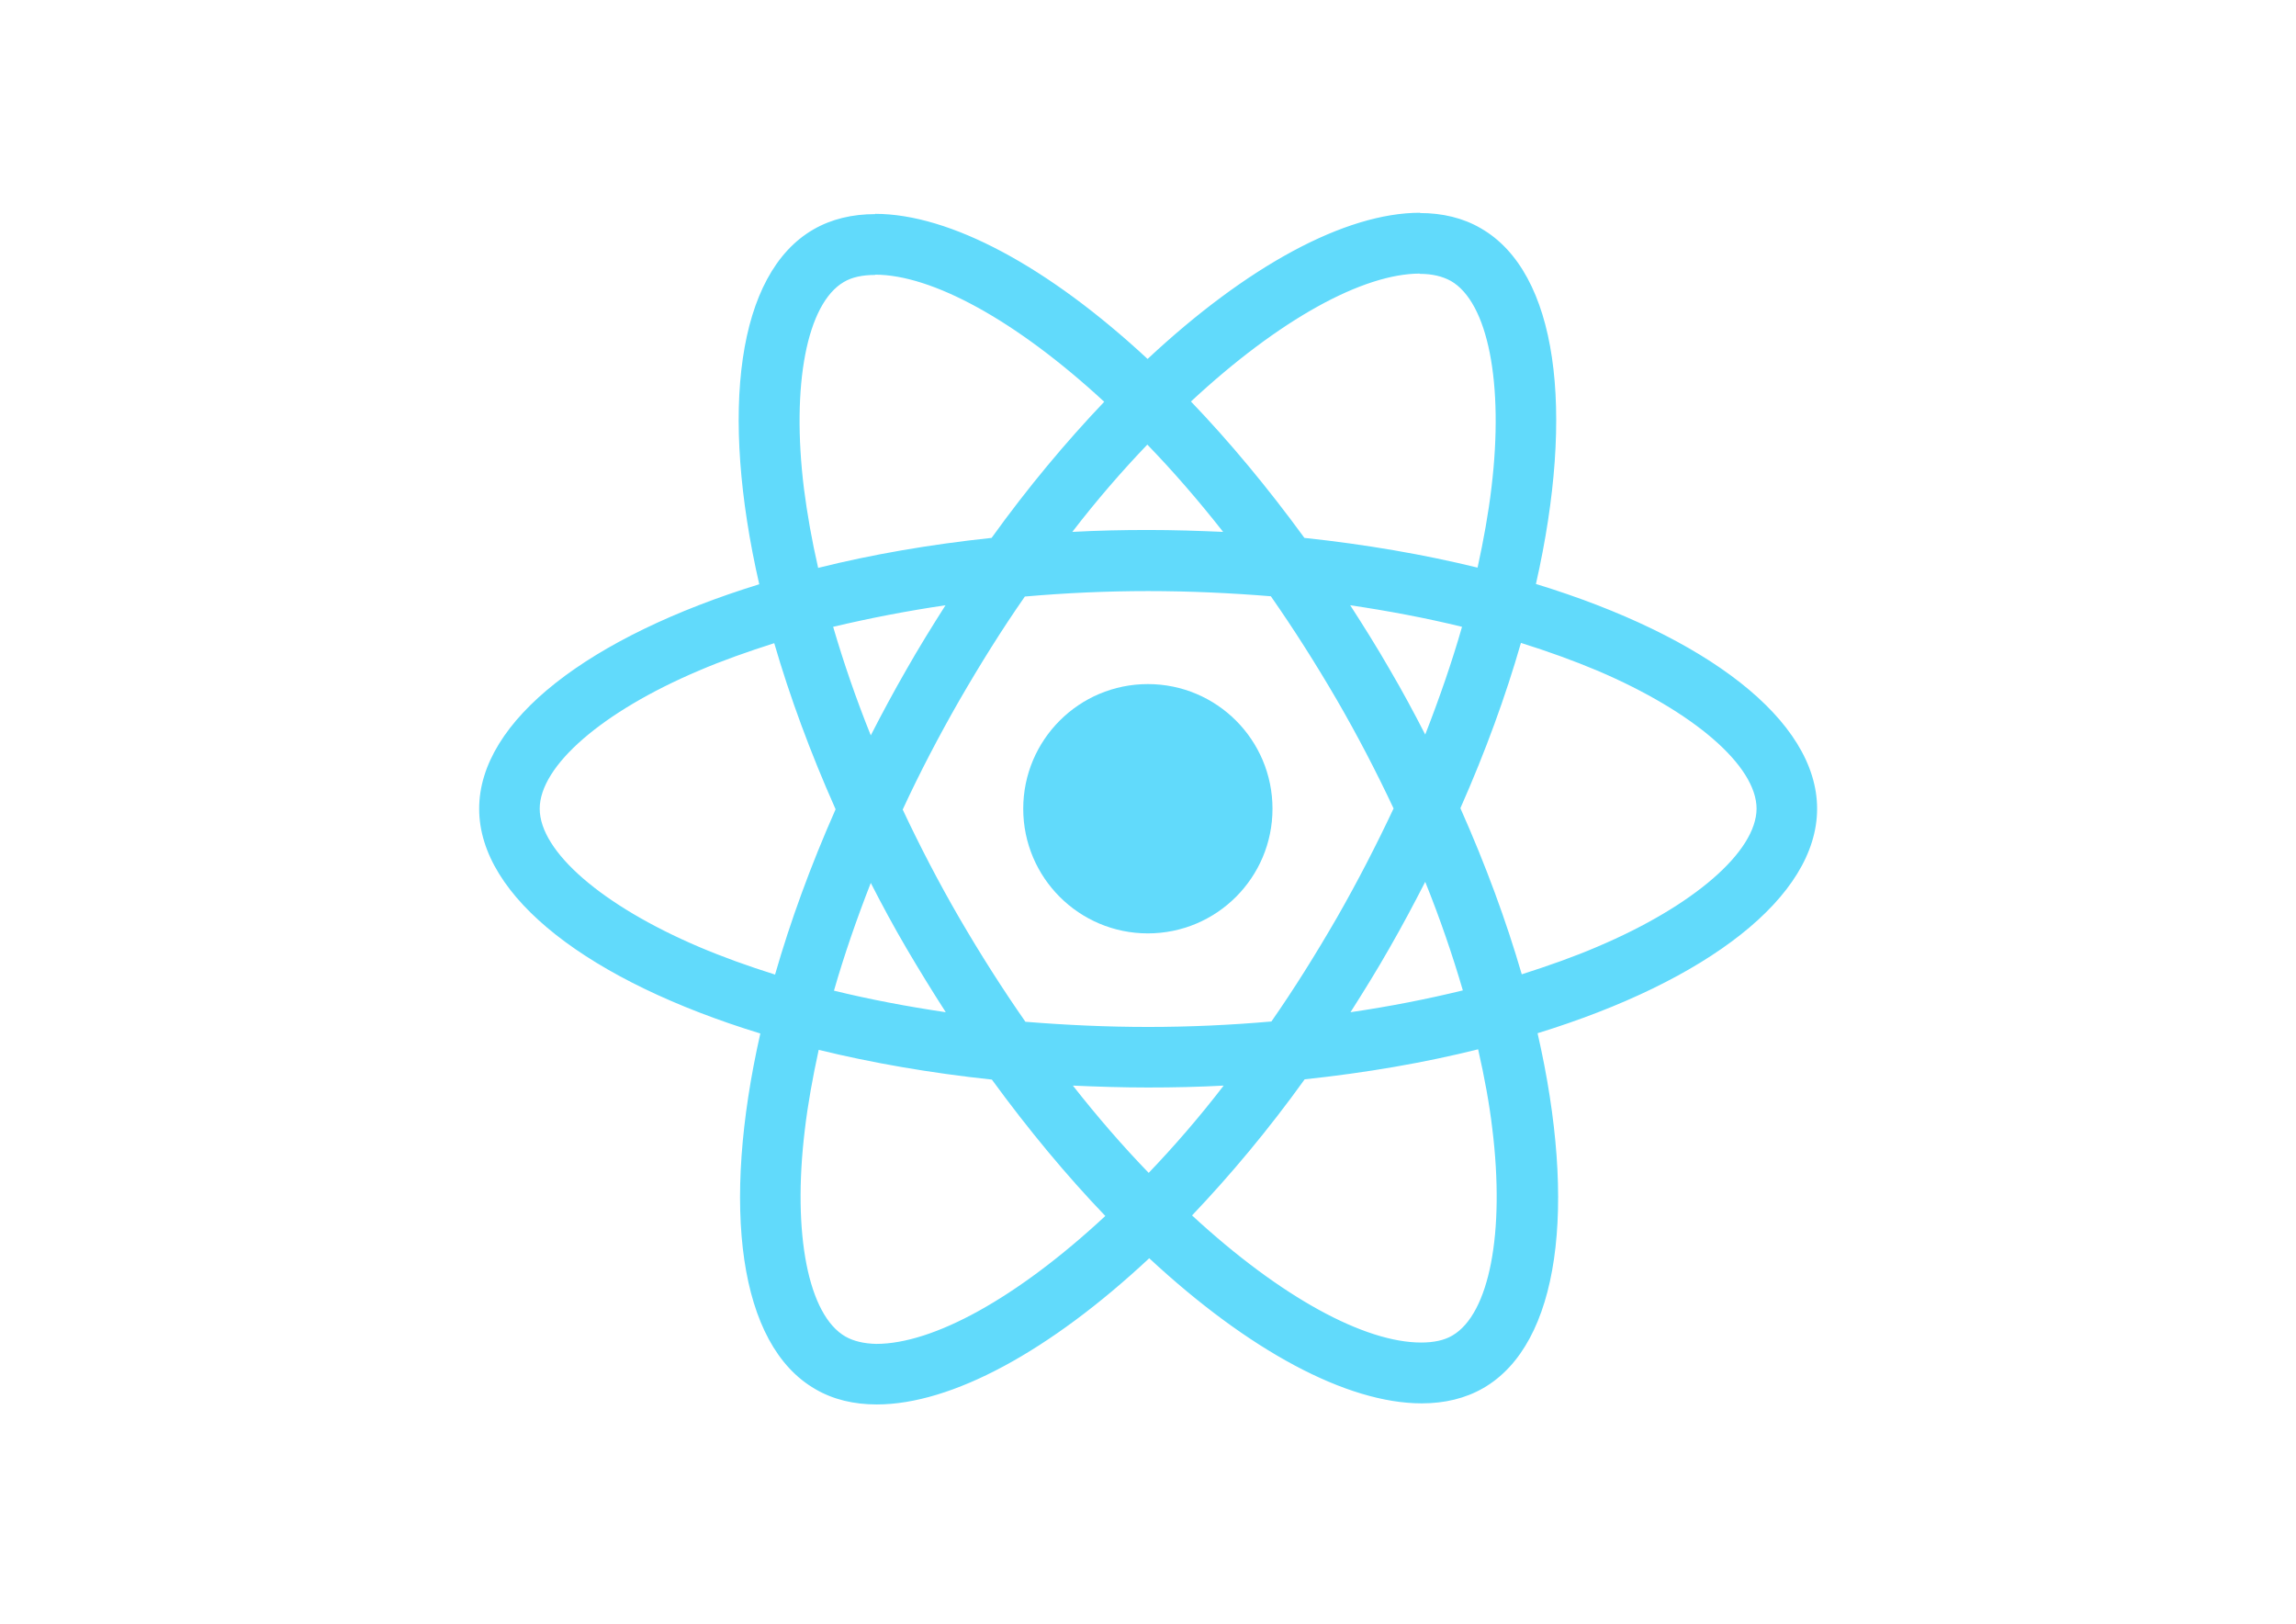
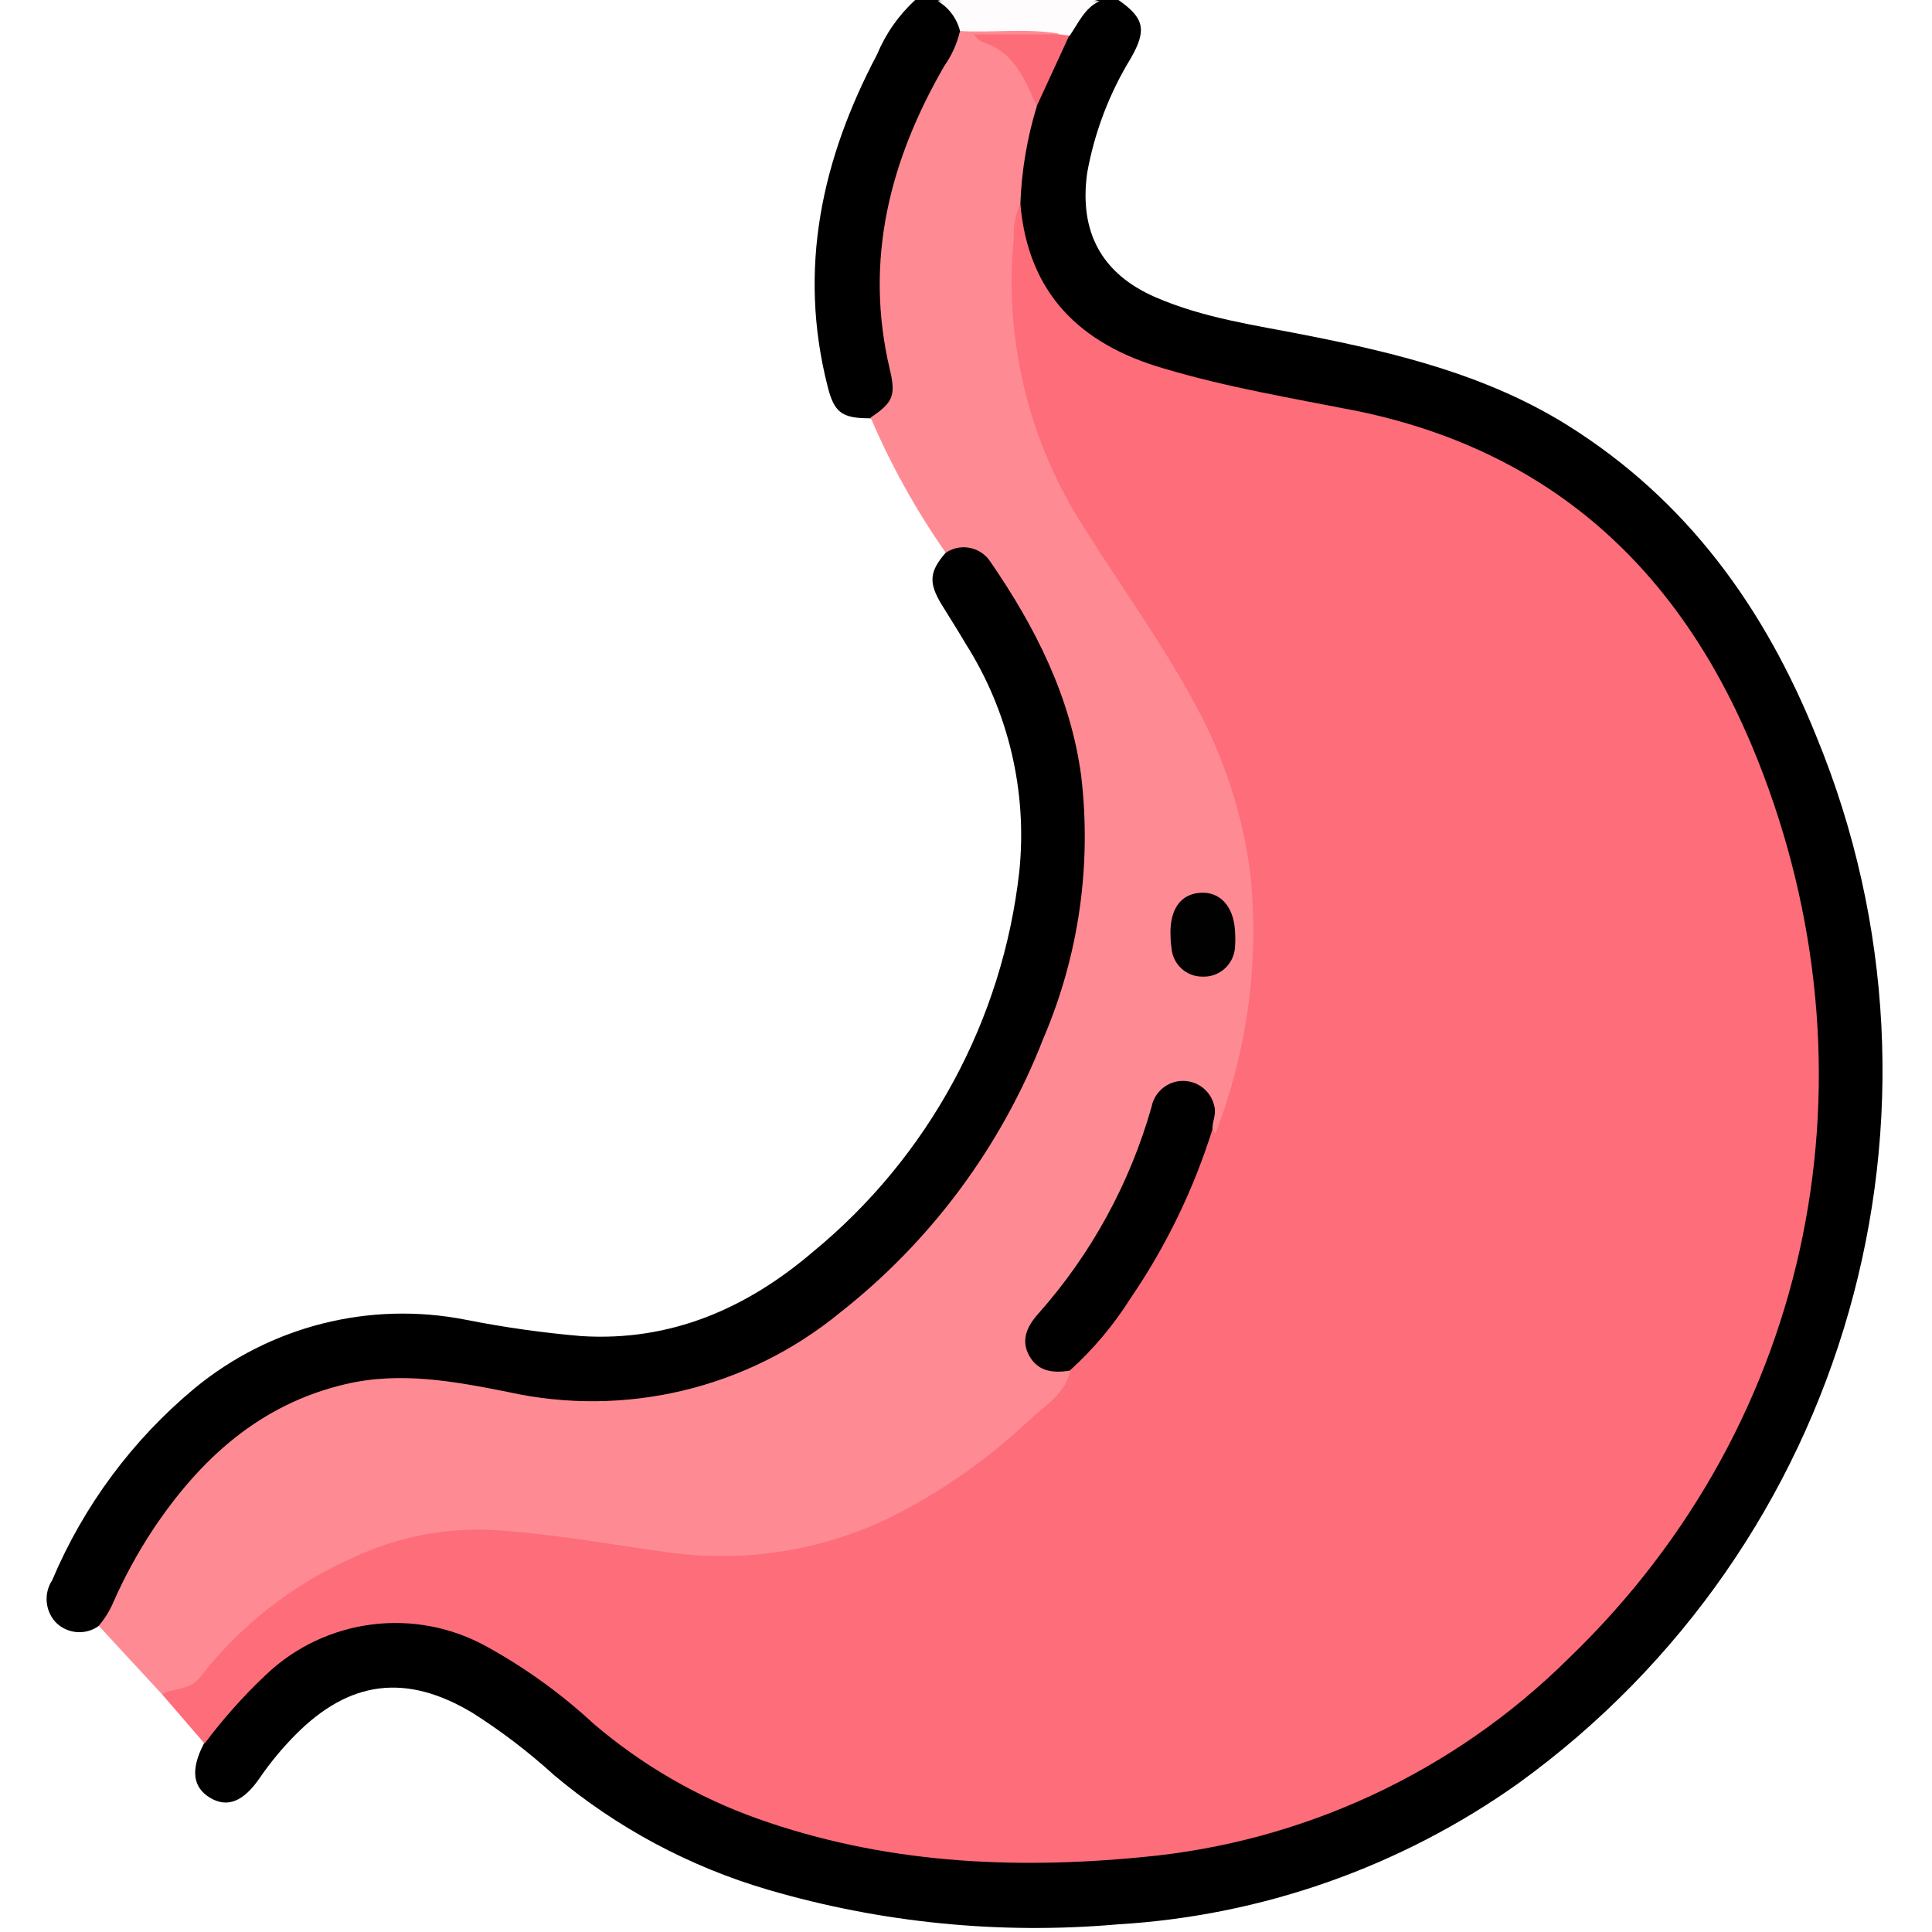
- <svg xmlns="http://www.w3.org/2000/svg" viewBox="0 0 841.9 595.3">
-   <g fill="#61DAFB">
-     <path d="M666.3 296.5c0-32.5-40.7-63.3-103.1-82.4 14.4-63.6 8-114.2-20.2-130.4-6.5-3.8-14.1-5.6-22.4-5.6v22.3c4.6 0 8.3.9 11.4 2.6 13.6 7.8 19.5 37.5 14.9 75.7-1.1 9.4-2.9 19.3-5.1 29.4-19.6-4.8-41-8.5-63.5-10.9-13.5-18.5-27.5-35.3-41.6-50 32.6-30.3 63.2-46.9 84-46.9V78c-27.5 0-63.5 19.6-99.9 53.6-36.4-33.8-72.4-53.2-99.9-53.2v22.3c20.7 0 51.4 16.5 84 46.6-14 14.7-28 31.4-41.3 49.9-22.6 2.4-44 6.1-63.6 11-2.3-10-4-19.7-5.2-29-4.7-38.2 1.1-67.9 14.6-75.8 3-1.8 6.9-2.6 11.5-2.6V78.5c-8.4 0-16 1.8-22.6 5.6-28.1 16.2-34.4 66.7-19.9 130.1-62.2 19.2-102.7 49.9-102.7 82.3 0 32.5 40.7 63.3 103.1 82.4-14.4 63.6-8 114.2 20.2 130.4 6.5 3.8 14.1 5.6 22.5 5.6 27.5 0 63.5-19.6 99.9-53.6 36.4 33.8 72.4 53.2 99.9 53.2 8.4 0 16-1.8 22.6-5.6 28.1-16.2 34.4-66.7 19.9-130.1 62-19.1 102.5-49.9 102.5-82.3zm-130.2-66.7c-3.7 12.9-8.3 26.2-13.5 39.5-4.1-8-8.4-16-13.1-24-4.6-8-9.5-15.8-14.4-23.4 14.2 2.1 27.9 4.7 41 7.9zm-45.8 106.5c-7.8 13.5-15.8 26.3-24.1 38.2-14.9 1.3-30 2-45.2 2-15.1 0-30.2-.7-45-1.9-8.3-11.9-16.4-24.6-24.2-38-7.6-13.1-14.5-26.4-20.8-39.8 6.2-13.4 13.2-26.8 20.7-39.9 7.8-13.5 15.8-26.3 24.1-38.2 14.9-1.3 30-2 45.2-2 15.1 0 30.2.7 45 1.9 8.3 11.9 16.4 24.6 24.2 38 7.6 13.1 14.5 26.4 20.8 39.8-6.3 13.4-13.2 26.8-20.7 39.9zm32.3-13c5.4 13.4 10 26.8 13.8 39.8-13.1 3.2-26.9 5.9-41.2 8 4.9-7.7 9.8-15.6 14.4-23.7 4.6-8 8.9-16.1 13-24.1zM421.2 430c-9.3-9.6-18.6-20.3-27.8-32 9 .4 18.2.7 27.5.7 9.4 0 18.7-.2 27.8-.7-9 11.7-18.3 22.4-27.5 32zm-74.4-58.9c-14.2-2.1-27.9-4.7-41-7.9 3.7-12.9 8.3-26.2 13.5-39.5 4.1 8 8.4 16 13.1 24 4.7 8 9.5 15.8 14.4 23.4zM420.7 163c9.3 9.6 18.6 20.3 27.8 32-9-.4-18.2-.7-27.5-.7-9.4 0-18.7.2-27.8.7 9-11.7 18.3-22.4 27.5-32zm-74 58.9c-4.9 7.7-9.8 15.6-14.4 23.7-4.6 8-8.9 16-13 24-5.4-13.4-10-26.8-13.8-39.8 13.1-3.1 26.9-5.8 41.2-7.9zm-90.5 125.2c-35.4-15.1-58.3-34.9-58.3-50.6 0-15.7 22.9-35.6 58.3-50.6 8.6-3.7 18-7 27.7-10.1 5.7 19.6 13.2 40 22.5 60.9-9.2 20.8-16.6 41.1-22.2 60.6-9.9-3.1-19.3-6.5-28-10.2zM310 490c-13.6-7.8-19.5-37.5-14.9-75.7 1.1-9.4 2.9-19.3 5.1-29.4 19.6 4.8 41 8.5 63.5 10.9 13.5 18.5 27.5 35.3 41.6 50-32.6 30.3-63.2 46.9-84 46.9-4.5-.1-8.3-1-11.3-2.7zm237.2-76.2c4.7 38.2-1.1 67.9-14.6 75.8-3 1.8-6.9 2.6-11.5 2.6-20.7 0-51.4-16.5-84-46.6 14-14.7 28-31.4 41.3-49.9 22.6-2.4 44-6.1 63.6-11 2.3 10.1 4.1 19.8 5.2 29.1zm38.5-66.7c-8.6 3.7-18 7-27.7 10.1-5.7-19.6-13.2-40-22.5-60.9 9.2-20.8 16.6-41.1 22.2-60.6 9.9 3.1 19.3 6.5 28.1 10.2 35.4 15.1 58.3 34.9 58.3 50.6-.1 15.7-23 35.6-58.4 50.6zM320.8 78.4z" />
-     <circle cx="420.9" cy="296.5" r="45.7" />
-     <path d="M520.5 78.1z" />
-   </g>
+ <svg xmlns="http://www.w3.org/2000/svg" id="Layer_1" data-name="Layer 1" viewBox="0 0 129 129">
+   <defs>
+     <style>.cls-1{fill:#fefcfc;}.cls-2{fill:#fe6d7a;}.cls-3{fill:#fe8b94;}.cls-4{fill:#fd6d79;}.cls-5{fill:#010101;}</style>
+   </defs>
+   <path d="M74.68,0c1.73,1.21,1.9,2,.83,3.88a22.21,22.21,0,0,0-2.92,7.67c-.54,3.91.94,6.72,4.55,8.29,3.21,1.4,6.66,1.87,10.06,2.54,6.09,1.2,12.09,2.67,17.44,6,8,5,13.18,12.2,16.64,20.79a58.71,58.71,0,0,1-19.92,69.92,51.45,51.45,0,0,1-26.73,9.4,63.42,63.42,0,0,1-23.34-2.31A39.46,39.46,0,0,1,37,118.53a39.66,39.66,0,0,0-5.48-4.18c-4.41-2.63-8.18-2.16-11.79,1.48a20.89,20.89,0,0,0-2.4,2.9c-1.07,1.56-2.15,2-3.3,1.31s-1.33-1.86-.42-3.61a2,2,0,0,1,.17-.6c3.2-4.41,7-7.82,12.87-7.78a14.91,14.91,0,0,1,7.74,2.66,44.69,44.69,0,0,1,5.48,4.2,38.23,38.23,0,0,0,19.33,8.41,60.29,60.29,0,0,0,11.38.79c10.36-.32,20-2.81,28.51-9.06a54.12,54.12,0,0,0,15.15-17.2,51.7,51.7,0,0,0,6.15-18,54.92,54.92,0,0,0-4-30.44,38.52,38.52,0,0,0-11-14.9,35.37,35.37,0,0,0-15-6.74c-3-.66-6-1.21-9-1.85a23.23,23.23,0,0,1-9.05-3.58,10.57,10.57,0,0,1-4.18-6.63c-.15-.74-.29-1.48-.37-2.23a20.12,20.12,0,0,1,1.06-6.3,37.7,37.7,0,0,1,2.3-5c.6-.89,1-2,2.26-2.2Z" />
+   <path d="M58.09,27.93c-1.87,0-2.39-.37-2.83-2.13-2-7.85-.39-15.17,3.3-22.16A10.23,10.23,0,0,1,61.11,0h1.5a2.23,2.23,0,0,1,1.75,2.16,4.1,4.1,0,0,1-.78,2A30.37,30.37,0,0,0,59,18.57a22.14,22.14,0,0,0,.74,6.21,2.82,2.82,0,0,1-.26,2.29C59.15,27.57,58.8,28,58.09,27.93Z" />
+   <path class="cls-1" d="M64.1,2.07a3.24,3.24,0,0,0-1.49-2H73.42c-1,.46-1.42,1.48-2,2.32a1.37,1.37,0,0,1-.89.15,43.62,43.62,0,0,0-4.85-.1A2.39,2.39,0,0,1,64.1,2.07Z" />
+   <path class="cls-2" d="M68.13,13.6c.51,6,4,9.39,9.57,11,4.25,1.27,8.64,2,13,2.86,13.27,2.77,21.78,11,26.66,23.28,8.24,20.69,4,44-12.63,60A46.49,46.49,0,0,1,76.26,124c-8.73.85-17.3.4-25.63-2.55a34.82,34.82,0,0,1-11-6.36,36.26,36.26,0,0,0-7.1-5.13,12.56,12.56,0,0,0-14.79,1.88,35.43,35.43,0,0,0-4.08,4.58l-2.82-3.27c-.08-.43.26-.51.53-.54a3.52,3.52,0,0,0,2.23-1.48,26,26,0,0,1,14.86-9,29.25,29.25,0,0,1,9.61.2,85.22,85.22,0,0,0,9.71,1.18,25.64,25.64,0,0,0,13.09-3.35,41,41,0,0,0,9.54-7.51,4.36,4.36,0,0,0,.85-1.23,40.34,40.34,0,0,0,7-10,44.82,44.82,0,0,0,2-4.88c.15-.42.15-.92.6-1.19a32.93,32.93,0,0,0,2.28-8.94,30.23,30.23,0,0,0-2.62-17.27,72.82,72.82,0,0,0-5.33-8.95,66.44,66.44,0,0,1-5.7-9.89,29.68,29.68,0,0,1-1.91-15.64C67.59,14.27,67.46,13.7,68.13,13.6Z" />
+   <path class="cls-3" d="M68.13,13.6a4.81,4.81,0,0,0-.44,2.29A30.23,30.23,0,0,0,72.11,34.8c2.55,4.11,5.42,8,7.72,12.29a31.88,31.88,0,0,1,3.68,11.48,37.49,37.49,0,0,1-2.28,16.92,1.89,1.89,0,0,1-.09.21L81,75.44c-.24-.23-.18-.53-.19-.82a1.91,1.91,0,0,0-1.57-2.08c-.91-.12-1.57.36-2,1.52-.32.86-.6,1.73-.91,2.6a35.73,35.73,0,0,1-6.61,11.12,4.13,4.13,0,0,0-.67.9,1.7,1.7,0,0,0,1.24,2.49c.4.08.85,0,1.17.35-.33,1.54-1.66,2.31-2.68,3.25a38.91,38.91,0,0,1-9.38,6.57,25.82,25.82,0,0,1-15,2.28c-3.83-.53-7.64-1.23-11.48-1.46A19.47,19.47,0,0,0,23.58,104a26.47,26.47,0,0,0-10.23,8c-.68.88-1.73.67-2.53,1.13l-4.24-4.59a23.44,23.44,0,0,1,2.58-5.39,26.25,26.25,0,0,1,5.93-7.09,18.29,18.29,0,0,1,15.74-4,57,57,0,0,0,8.45,1.13c6.61.2,12.3-2.23,17.28-6.35A43,43,0,0,0,71.27,63a28.64,28.64,0,0,0-3.19-21.79c-.53-.9-1.09-1.79-1.62-2.69a2.49,2.49,0,0,0-2.86-1.51.58.58,0,0,1-.47-.13,50.21,50.21,0,0,1-5-9c1.5-1,1.7-1.47,1.28-3.23-1.72-7.28,0-13.95,3.65-20.26A6.63,6.63,0,0,0,64.1,2.07c2.2.13,4.41-.2,6.61.18-1.07.73-2.26.24-3.39.37A5.75,5.75,0,0,1,66,2.56a5.29,5.29,0,0,1,3.23,4.53A25.28,25.28,0,0,0,68.13,13.6Z" />
+   <path d="M63.13,36.92a2.13,2.13,0,0,1,3,.59c3,4.36,5.35,9,6.06,14.29a34.25,34.25,0,0,1-2.53,17.55A43.22,43.22,0,0,1,56.07,87.66,26.07,26.07,0,0,1,33.9,92.94c-3.57-.71-7.17-1.38-10.83-.52-5.72,1.34-9.72,5-12.87,9.73A32.76,32.76,0,0,0,7.56,107a6,6,0,0,1-1,1.59,2.22,2.22,0,0,1-2.87-.3,2.3,2.3,0,0,1-.2-2.79A33.71,33.71,0,0,1,13,92.69,21.84,21.84,0,0,1,31.1,88.12a71,71,0,0,0,7.7,1.09c6,.38,11.08-1.86,15.5-5.64A38.39,38.39,0,0,0,68.06,58.18,23.86,23.86,0,0,0,64.49,43c-.53-.9-1.09-1.78-1.64-2.67C62,38.91,62.05,38.17,63.13,36.92Z" />
+   <path class="cls-4" d="M69.22,7.09c-.69-1.54-1.29-3.14-2.91-4-.38-.21-.91-.19-1.27-.8h5.67l.68.09Z" />
+   <path d="M71.42,91.52c-1.1.17-2.11.07-2.7-1s-.12-2,.63-2.83A35.29,35.29,0,0,0,76.89,73.9a2.14,2.14,0,0,1,4.2,0c.13.53-.16,1-.13,1.49a42.52,42.52,0,0,1-5.49,11.32A23.06,23.06,0,0,1,71.42,91.52Z" />
+   <path class="cls-5" d="M78.15,62.28c0-1.6.69-2.58,2-2.67s2.22.92,2.31,2.53a7,7,0,0,1,0,1.12,2.09,2.09,0,0,1-2.18,1.95,2.06,2.06,0,0,1-2.06-1.94C78.16,62.94,78.16,62.61,78.15,62.28Z" />
</svg>
